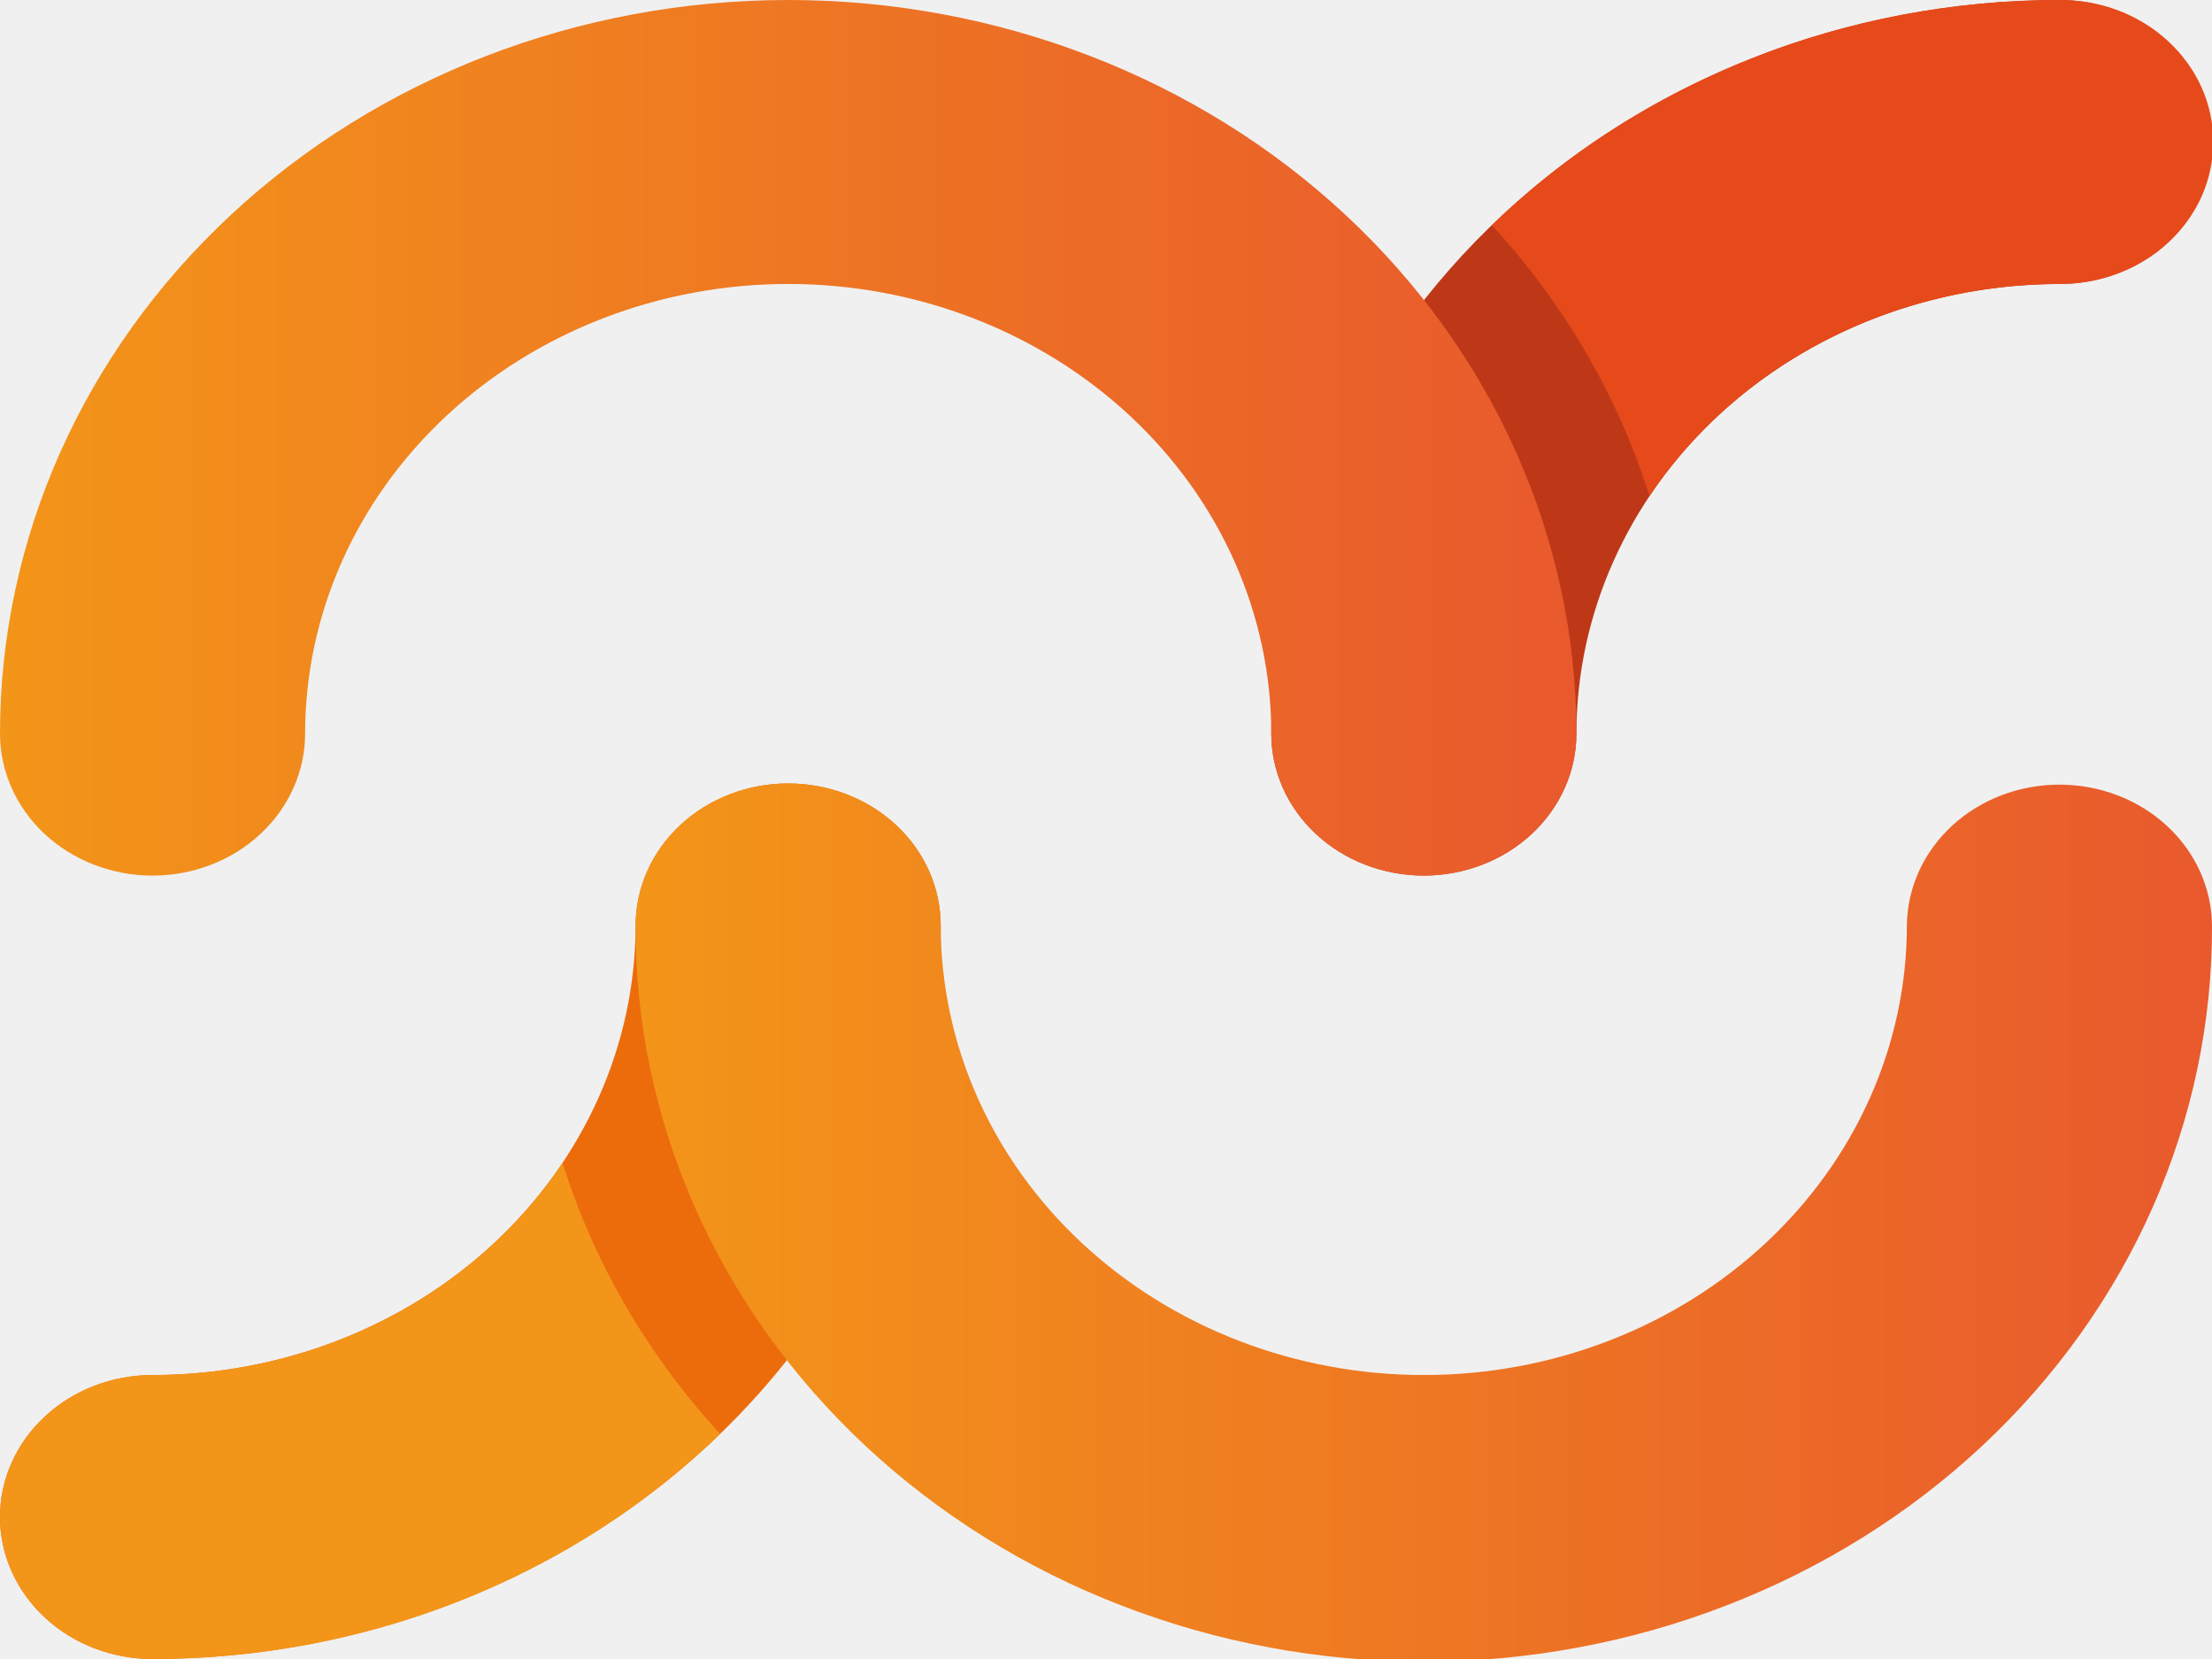
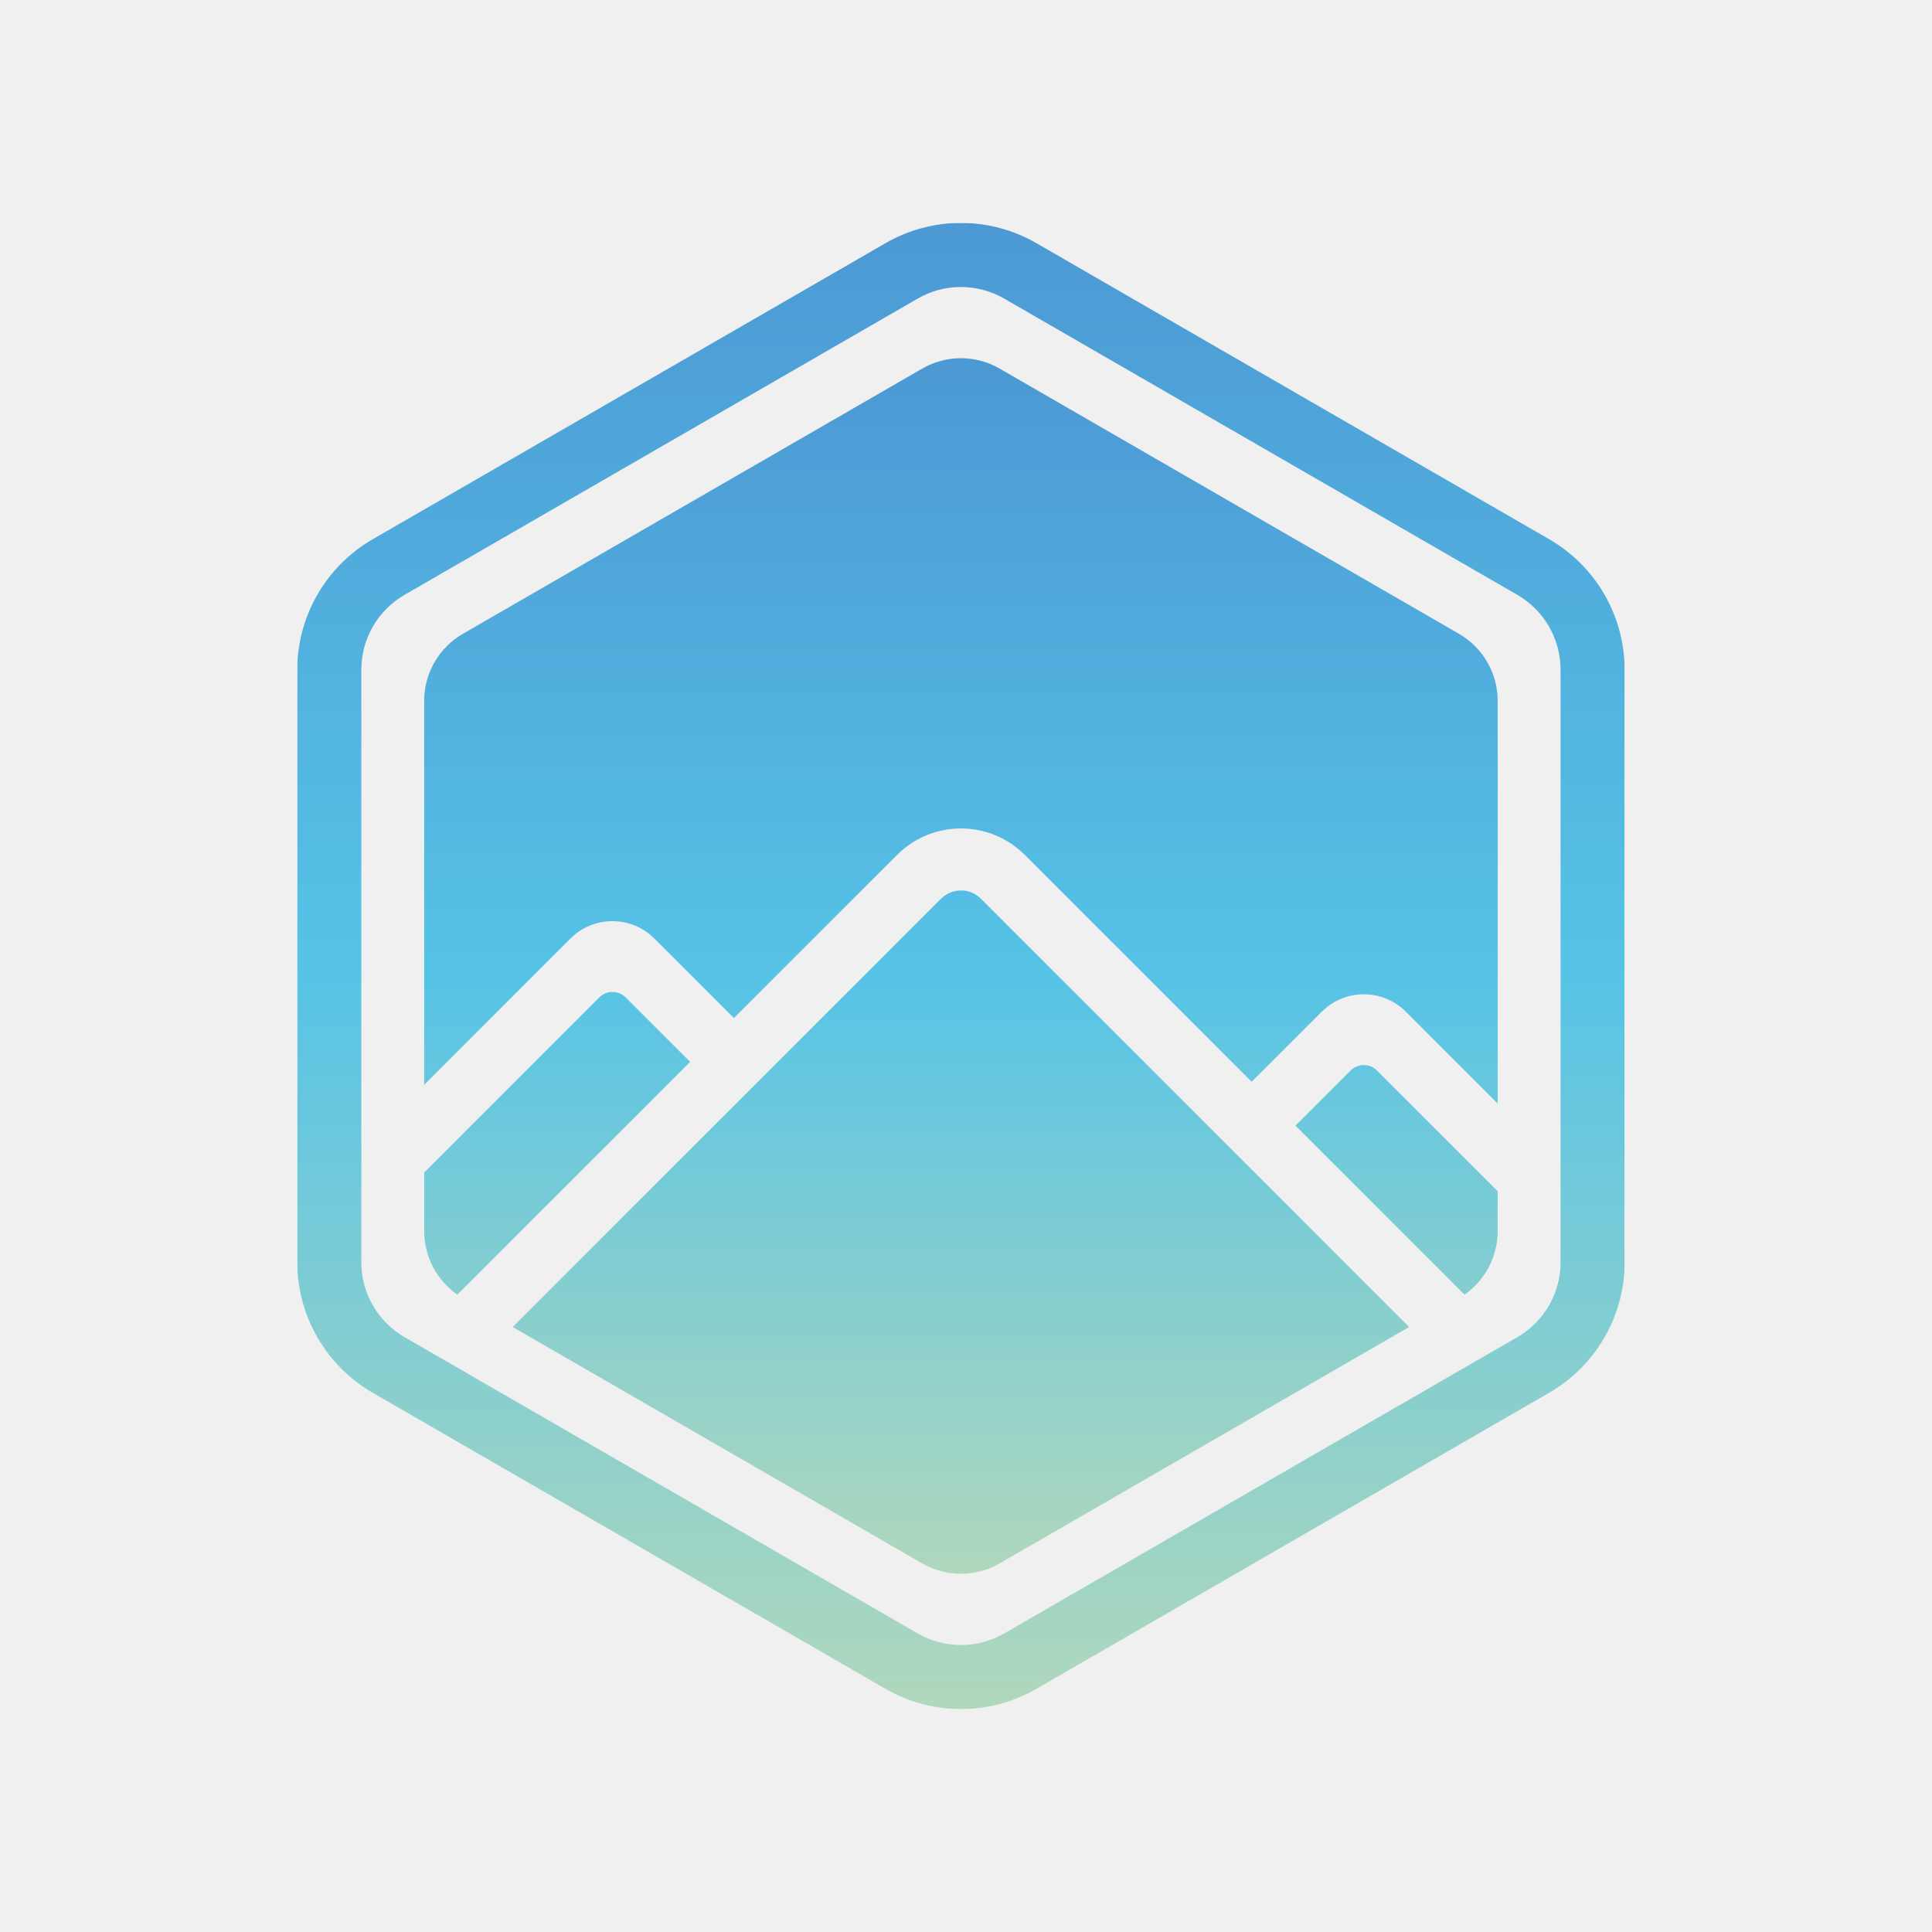
- <svg xmlns="http://www.w3.org/2000/svg" width="32" height="24" viewBox="0 0 32 24" fill="none">
-   <mask id="mask0_8010_5" style="mask-type:luminance" maskUnits="userSpaceOnUse" x="0" y="0" width="32" height="24">
-     <path d="M-1.04907e-06 24L0 0L32 1.39876e-06L32 24L-1.04907e-06 24Z" fill="white" />
+ <svg xmlns="http://www.w3.org/2000/svg" width="52" height="52" viewBox="0 0 52 52" fill="none">
+   <mask id="mask0_2849_19318" style="mask-type:alpha" maskUnits="userSpaceOnUse" x="0" y="0" width="52" height="52">
+     <rect width="52" height="52" fill="#D9D9D9" />
  </mask>
-   <g mask="url(#mask0_8010_5)">
-     <path d="M13.609 13.388C13.609 12.843 13.377 12.32 12.963 11.935C12.549 11.55 11.988 11.334 11.402 11.334C10.817 11.334 10.256 11.55 9.842 11.935C9.428 12.32 9.195 12.843 9.195 13.388C9.193 15.112 8.456 16.765 7.146 17.985C5.836 19.204 4.06 19.89 2.207 19.892C1.622 19.892 1.06 20.109 0.647 20.494C0.233 20.879 0 21.401 0 21.946C0 22.491 0.233 23.014 0.647 23.399C1.06 23.784 1.622 24 2.207 24C5.23 23.997 8.128 22.878 10.266 20.888C12.403 18.899 13.606 16.201 13.609 13.388Z" fill="#EC6C0C" />
-     <path d="M32 2.054C32 1.509 31.767 0.987 31.354 0.601C30.94 0.216 30.378 -0 29.793 -0C26.77 0.003 23.872 1.122 21.734 3.112C19.596 5.101 18.394 7.799 18.391 10.612C18.391 11.157 18.623 11.68 19.037 12.065C19.451 12.45 20.012 12.666 20.598 12.666C21.183 12.666 21.744 12.45 22.158 12.065C22.572 11.68 22.805 11.157 22.805 10.612C22.807 8.888 23.544 7.235 24.854 6.015C26.164 4.796 27.94 4.11 29.793 4.108C30.378 4.108 30.94 3.891 31.354 3.506C31.767 3.121 32 2.599 32 2.054Z" fill="#BE3818" />
-     <path d="M32 13.388C31.995 12.846 31.761 12.328 31.347 11.946C30.934 11.565 30.375 11.351 29.793 11.351C29.211 11.351 28.652 11.565 28.239 11.946C27.826 12.328 27.591 12.846 27.586 13.388C27.586 14.242 27.405 15.088 27.054 15.877C26.703 16.666 26.188 17.383 25.539 17.987C24.89 18.591 24.12 19.07 23.272 19.397C22.424 19.724 21.515 19.892 20.598 19.892C19.68 19.892 18.771 19.724 17.923 19.397C17.075 19.07 16.305 18.591 15.656 17.987C15.007 17.383 14.492 16.666 14.141 15.877C13.79 15.088 13.609 14.242 13.609 13.388C13.609 12.843 13.377 12.321 12.963 11.935C12.549 11.55 11.988 11.334 11.402 11.334C10.817 11.334 10.256 11.55 9.842 11.935C9.428 12.321 9.195 12.843 9.195 13.388C9.19 14.785 9.481 16.169 10.051 17.461C10.622 18.753 11.461 19.927 12.52 20.917C13.58 21.906 14.838 22.692 16.225 23.227C17.611 23.763 19.097 24.039 20.598 24.039C22.099 24.039 23.585 23.763 24.971 23.227C26.357 22.692 27.616 21.906 28.675 20.917C29.735 19.927 30.573 18.753 31.144 17.461C31.715 16.169 32.005 14.785 32 13.388Z" fill="url(#paint0_linear_8010_5)" />
-     <path d="M10.418 20.744C9.356 21.774 8.081 22.593 6.67 23.153C5.259 23.713 3.741 24.001 2.207 24C1.622 24 1.06 23.784 0.647 23.398C0.233 23.013 0 22.491 0 21.946C0 21.401 0.233 20.879 0.647 20.494C1.06 20.108 1.622 19.892 2.207 19.892C3.394 19.892 4.562 19.61 5.599 19.073C6.637 18.536 7.51 17.762 8.138 16.824C8.591 18.266 9.368 19.602 10.418 20.744Z" fill="url(#paint1_linear_8010_5)" />
-     <path d="M22.805 10.613C22.805 7.798 21.603 5.099 19.465 3.109C17.327 1.118 14.426 0 11.402 0C8.378 0 5.478 1.118 3.34 3.109C1.201 5.099 -3.40852e-07 7.798 -4.63882e-07 10.613C-4.87694e-07 11.157 0.233 11.68 0.646 12.065C1.06 12.45 1.622 12.667 2.207 12.667C2.792 12.667 3.354 12.45 3.767 12.065C4.181 11.68 4.414 11.157 4.414 10.613C4.414 9.758 4.595 8.913 4.946 8.123C5.297 7.334 5.812 6.617 6.461 6.013C7.11 5.409 7.88 4.93 8.728 4.603C9.576 4.276 10.485 4.108 11.402 4.108C12.32 4.108 13.229 4.276 14.077 4.603C14.925 4.93 15.695 5.409 16.344 6.013C16.993 6.617 17.508 7.334 17.859 8.123C18.21 8.913 18.391 9.758 18.391 10.613C18.391 11.157 18.623 11.68 19.037 12.065C19.451 12.45 20.012 12.667 20.598 12.667C21.183 12.667 21.744 12.45 22.158 12.065C22.572 11.68 22.805 11.157 22.805 10.613Z" fill="url(#paint2_linear_8010_5)" />
-     <path d="M21.582 3.257C22.644 2.226 23.919 1.407 25.33 0.847C26.741 0.287 28.259 -0.001 29.793 -0C30.084 -0.002 30.373 0.049 30.643 0.151C30.913 0.254 31.159 0.404 31.365 0.595C31.572 0.786 31.737 1.014 31.849 1.264C31.961 1.514 32.018 1.783 32.018 2.054C32.018 2.325 31.961 2.594 31.849 2.844C31.737 3.094 31.572 3.321 31.365 3.512C31.159 3.703 30.913 3.854 30.643 3.956C30.373 4.059 30.084 4.11 29.793 4.108C28.606 4.108 27.439 4.39 26.401 4.927C25.363 5.464 24.489 6.238 23.862 7.176C23.409 5.734 22.632 4.398 21.582 3.257Z" fill="#E64A1A" />
+   <g mask="url(#mask0_2849_19318)">
+     <mask id="mask1_2849_19318" style="mask-type:luminance" maskUnits="userSpaceOnUse" x="8" y="6" width="36" height="40">
+       <path d="M43.727 6H8V46H43.727V6Z" fill="white" />
+     </mask>
+     <g mask="url(#mask1_2849_19318)">
+       <path d="M11.418 31.557V33.137C11.418 33.473 11.499 33.804 11.654 34.101C11.81 34.399 12.035 34.654 12.31 34.846L18.575 28.581L16.838 26.844C16.792 26.798 16.737 26.761 16.676 26.736C16.615 26.711 16.55 26.698 16.484 26.698C16.419 26.698 16.354 26.711 16.293 26.736C16.232 26.761 16.177 26.798 16.131 26.844L11.418 31.557Z" fill="url(#paint0_linear_2849_19318)" />
+       <path d="M16.484 24.793C16.694 24.793 16.902 24.834 17.096 24.914C17.29 24.995 17.466 25.113 17.614 25.262L19.754 27.401L24.147 23.008C24.602 22.553 25.22 22.298 25.864 22.298C26.507 22.298 27.125 22.553 27.581 23.008L33.689 29.116L35.577 27.229C35.877 26.929 36.283 26.761 36.707 26.761C37.131 26.761 37.537 26.929 37.837 27.229L40.31 29.703V18.863C40.31 18.497 40.214 18.138 40.03 17.821C39.847 17.504 39.584 17.241 39.267 17.058L26.906 9.921C26.589 9.738 26.23 9.641 25.863 9.641C25.497 9.641 25.138 9.738 24.821 9.921L12.46 17.058C12.143 17.241 11.879 17.504 11.696 17.821C11.513 18.138 11.417 18.497 11.417 18.863V29.198L15.353 25.262C15.501 25.112 15.677 24.994 15.871 24.914C16.066 24.834 16.274 24.793 16.484 24.793Z" fill="url(#paint1_linear_2849_19318)" />
+       <path d="M34.868 30.297L39.417 34.846C39.692 34.654 39.917 34.399 40.073 34.101C40.228 33.804 40.309 33.473 40.309 33.137V32.062L37.059 28.812C36.966 28.719 36.838 28.666 36.706 28.666C36.573 28.666 36.446 28.719 36.352 28.812L34.868 30.297Z" fill="url(#paint2_linear_2849_19318)" />
+       <path d="M33.688 31.476L32.509 30.297L26.401 24.189C26.258 24.046 26.065 23.967 25.864 23.967C25.662 23.967 25.469 24.046 25.327 24.189L20.934 28.582L19.754 29.761L13.799 35.716L24.82 42.079C25.137 42.262 25.497 42.359 25.863 42.359C26.229 42.359 26.589 42.262 26.906 42.079L37.927 35.716L33.688 31.476Z" fill="url(#paint3_linear_2849_19318)" />
+       <path d="M25.864 7.725C26.273 7.724 26.674 7.832 27.029 8.037L40.838 16.01C41.192 16.214 41.486 16.508 41.691 16.862C41.895 17.216 42.003 17.618 42.003 18.027V33.973C42.003 34.382 41.895 34.784 41.691 35.138C41.486 35.492 41.192 35.786 40.838 35.99L27.029 43.964C26.674 44.168 26.273 44.276 25.864 44.276C25.455 44.276 25.053 44.168 24.699 43.964L10.889 35.99C10.535 35.786 10.241 35.492 10.037 35.138C9.832 34.784 9.725 34.382 9.725 33.973V18.027C9.725 17.618 9.832 17.216 10.037 16.862C10.241 16.508 10.535 16.214 10.889 16.01L24.699 8.037C25.053 7.832 25.455 7.724 25.864 7.725ZM25.864 6C25.152 6 24.453 6.188 23.837 6.543L10.027 14.516C9.411 14.873 8.9 15.385 8.545 16.001C8.189 16.617 8.001 17.316 8 18.027V33.973C8.001 34.685 8.189 35.383 8.545 35.999C8.9 36.615 9.412 37.127 10.027 37.484L23.837 45.457C24.453 45.813 25.152 46 25.864 46C26.575 46 27.274 45.813 27.891 45.457L41.7 37.484C42.316 37.127 42.827 36.615 43.183 35.999C43.539 35.383 43.727 34.685 43.728 33.973V18.027C43.727 17.316 43.539 16.617 43.184 16.001C42.828 15.385 42.317 14.873 41.701 14.516L27.892 6.543C27.275 6.188 26.576 6 25.864 6H25.864Z" fill="url(#paint4_linear_2849_19318)" />
+     </g>
  </g>
  <defs>
-     <linearGradient id="paint0_linear_8010_5" x1="32" y1="17.686" x2="9.195" y2="17.686" gradientUnits="userSpaceOnUse">
-       <stop stop-color="#E9592D" />
-       <stop offset="1" stop-color="#F39519" />
+     <linearGradient id="paint0_linear_2849_19318" x1="14.996" y1="9.894" x2="14.996" y2="42.49" gradientUnits="userSpaceOnUse">
+       <stop offset="0.004" stop-color="#4C99D4" />
+       <stop offset="0.5" stop-color="#56C3E6" />
+       <stop offset="1" stop-color="#B0D8BC" />
    </linearGradient>
-     <linearGradient id="paint1_linear_8010_5" x1="9.345" y1="18.769" x2="3.187" y2="25.748" gradientUnits="userSpaceOnUse">
-       <stop offset="0.005" stop-color="#F39519" />
-       <stop offset="0.146" stop-color="#F39519" />
-       <stop offset="1" stop-color="#F39519" />
+     <linearGradient id="paint1_linear_2849_19318" x1="25.863" y1="9.902" x2="25.863" y2="42.503" gradientUnits="userSpaceOnUse">
+       <stop offset="0.004" stop-color="#4C99D4" />
+       <stop offset="0.5" stop-color="#56C3E6" />
+       <stop offset="1" stop-color="#B0D8BC" />
    </linearGradient>
-     <linearGradient id="paint2_linear_8010_5" x1="22.805" y1="6.333" x2="-2.76833e-07" y2="6.333" gradientUnits="userSpaceOnUse">
-       <stop stop-color="#E9592D" />
-       <stop offset="1" stop-color="#F39519" />
+     <linearGradient id="paint2_linear_2849_19318" x1="37.589" y1="9.895" x2="37.589" y2="42.492" gradientUnits="userSpaceOnUse">
+       <stop offset="0.004" stop-color="#4C99D4" />
+       <stop offset="0.5" stop-color="#56C3E6" />
+       <stop offset="1" stop-color="#B0D8BC" />
+     </linearGradient>
+     <linearGradient id="paint3_linear_2849_19318" x1="25.863" y1="9.897" x2="25.863" y2="42.487" gradientUnits="userSpaceOnUse">
+       <stop offset="0.004" stop-color="#4C99D4" />
+       <stop offset="0.5" stop-color="#56C3E6" />
+       <stop offset="1" stop-color="#B0D8BC" />
+     </linearGradient>
+     <linearGradient id="paint4_linear_2849_19318" x1="25.864" y1="46" x2="25.864" y2="6" gradientUnits="userSpaceOnUse">
+       <stop stop-color="#B0D8BC" />
+       <stop offset="0.5" stop-color="#56C3E6" />
+       <stop offset="0.996" stop-color="#4C99D4" />
    </linearGradient>
  </defs>
</svg>
